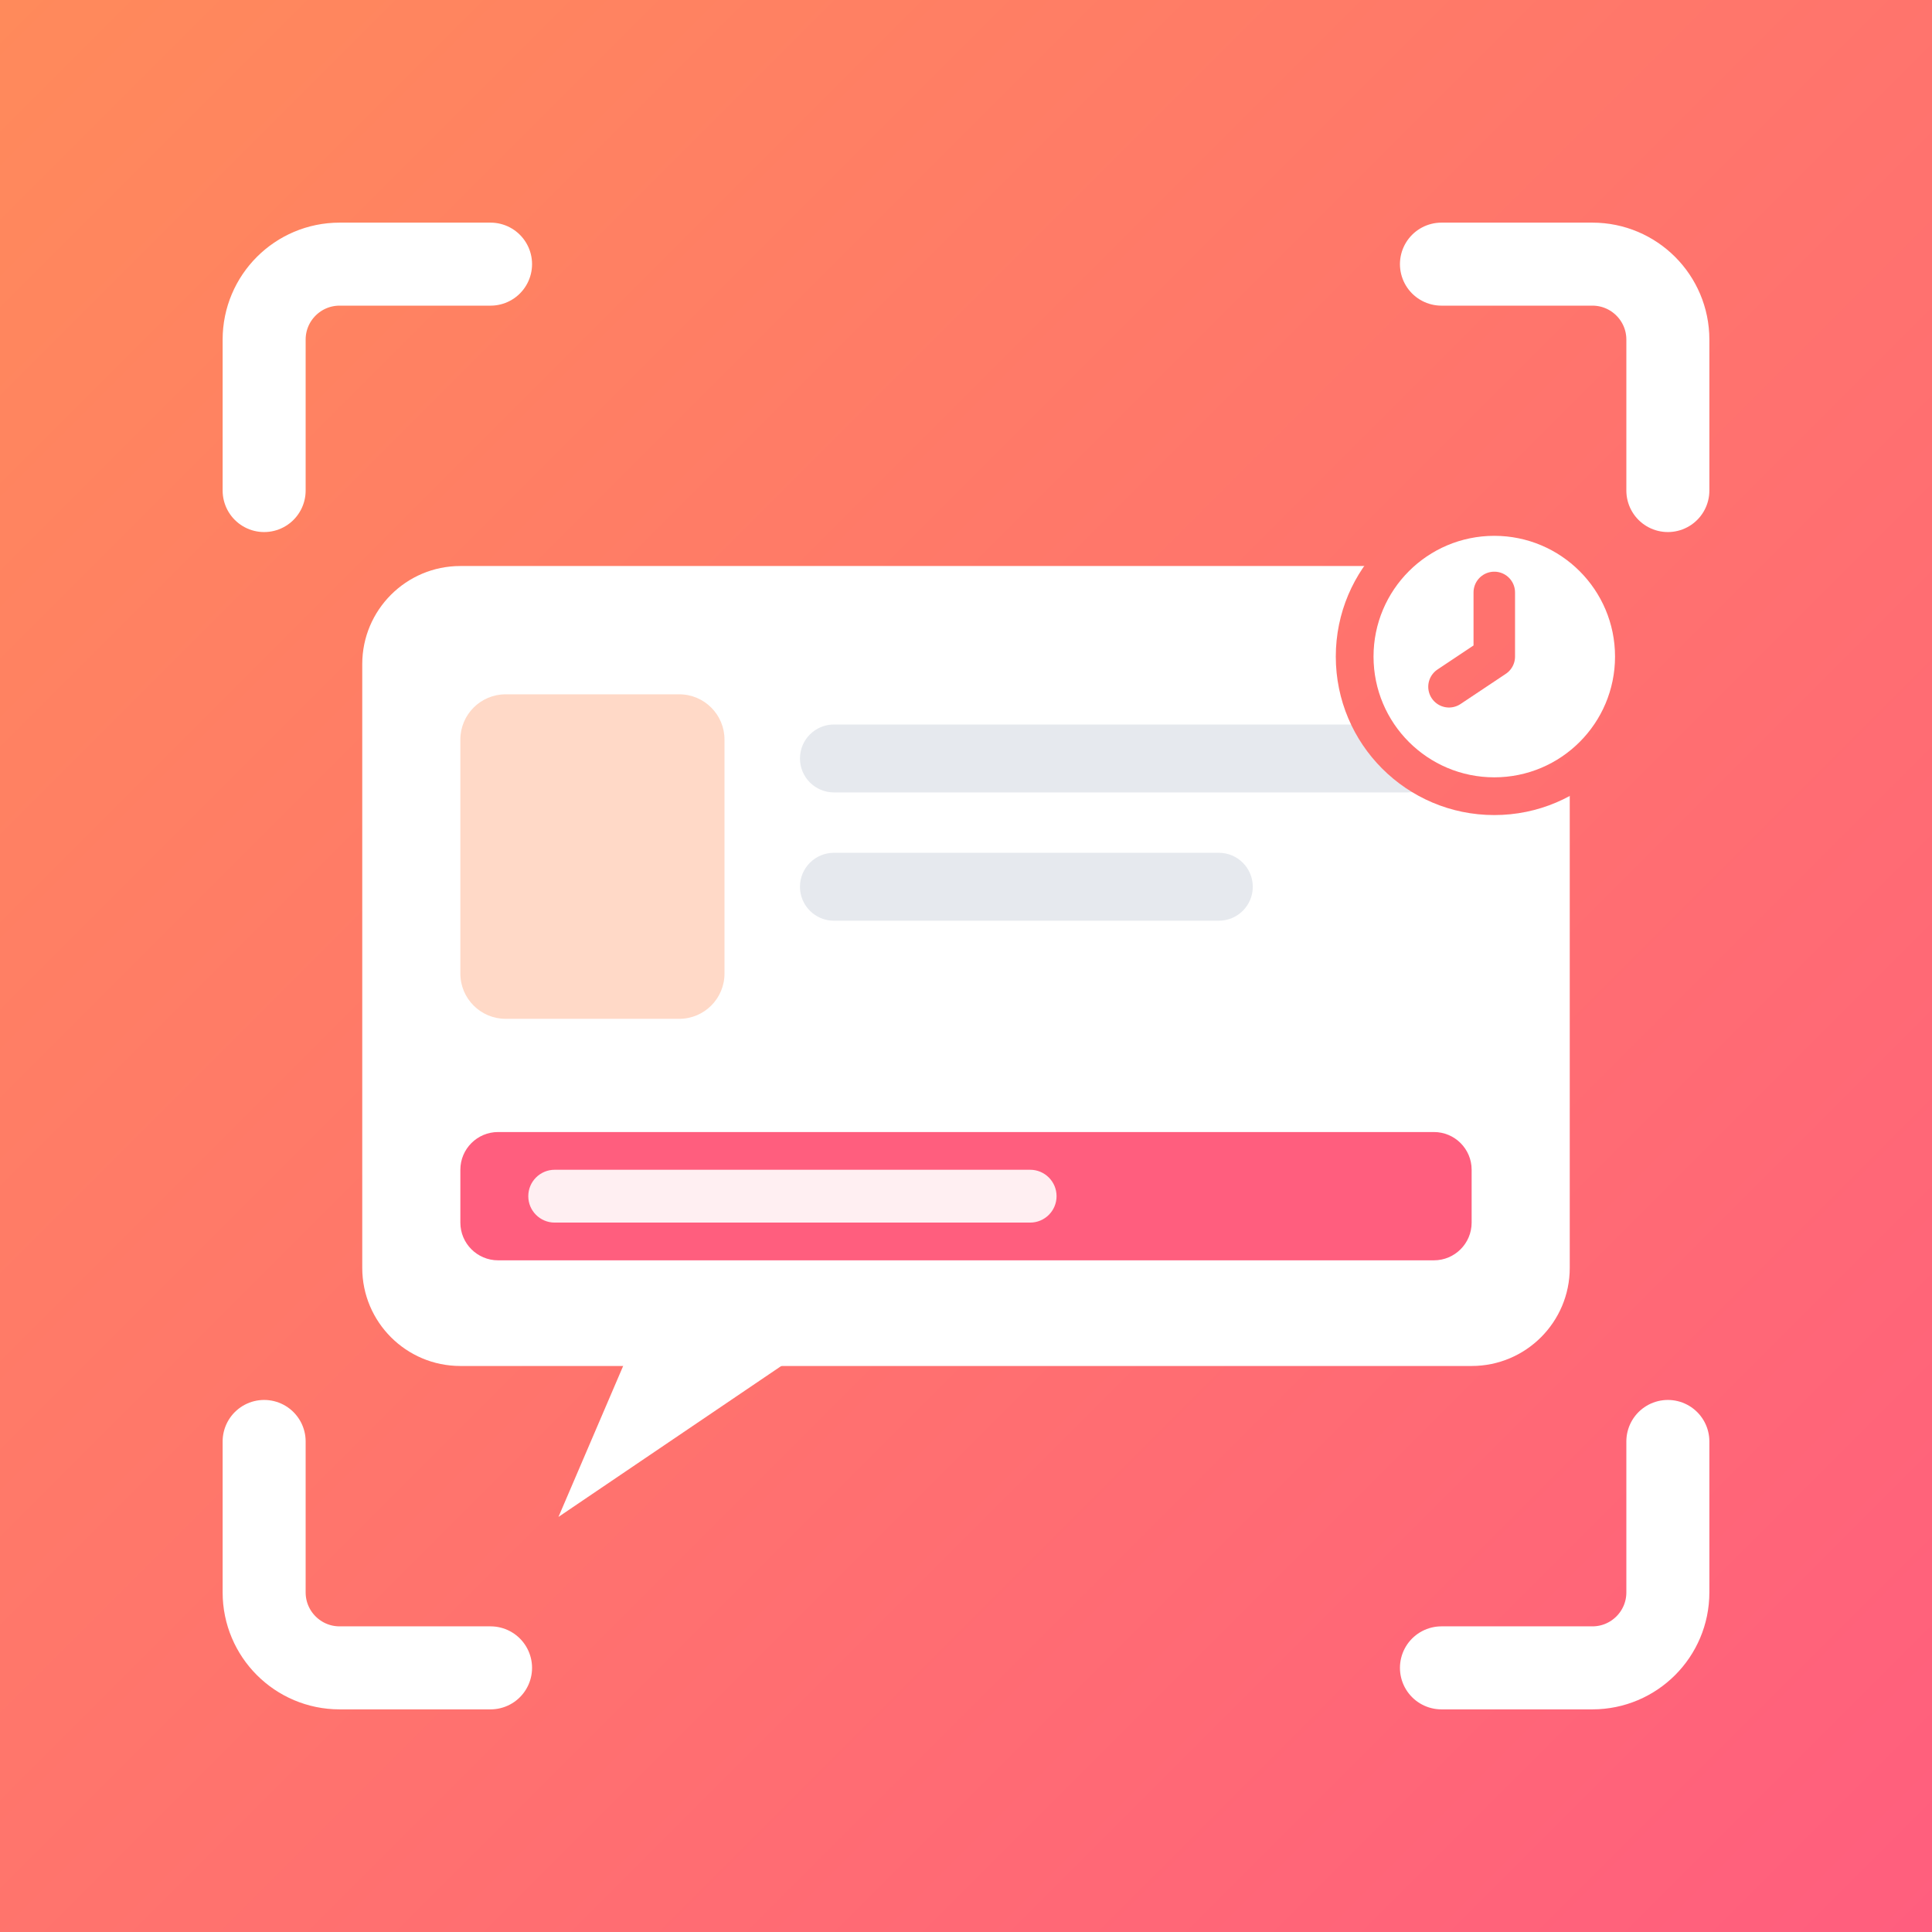
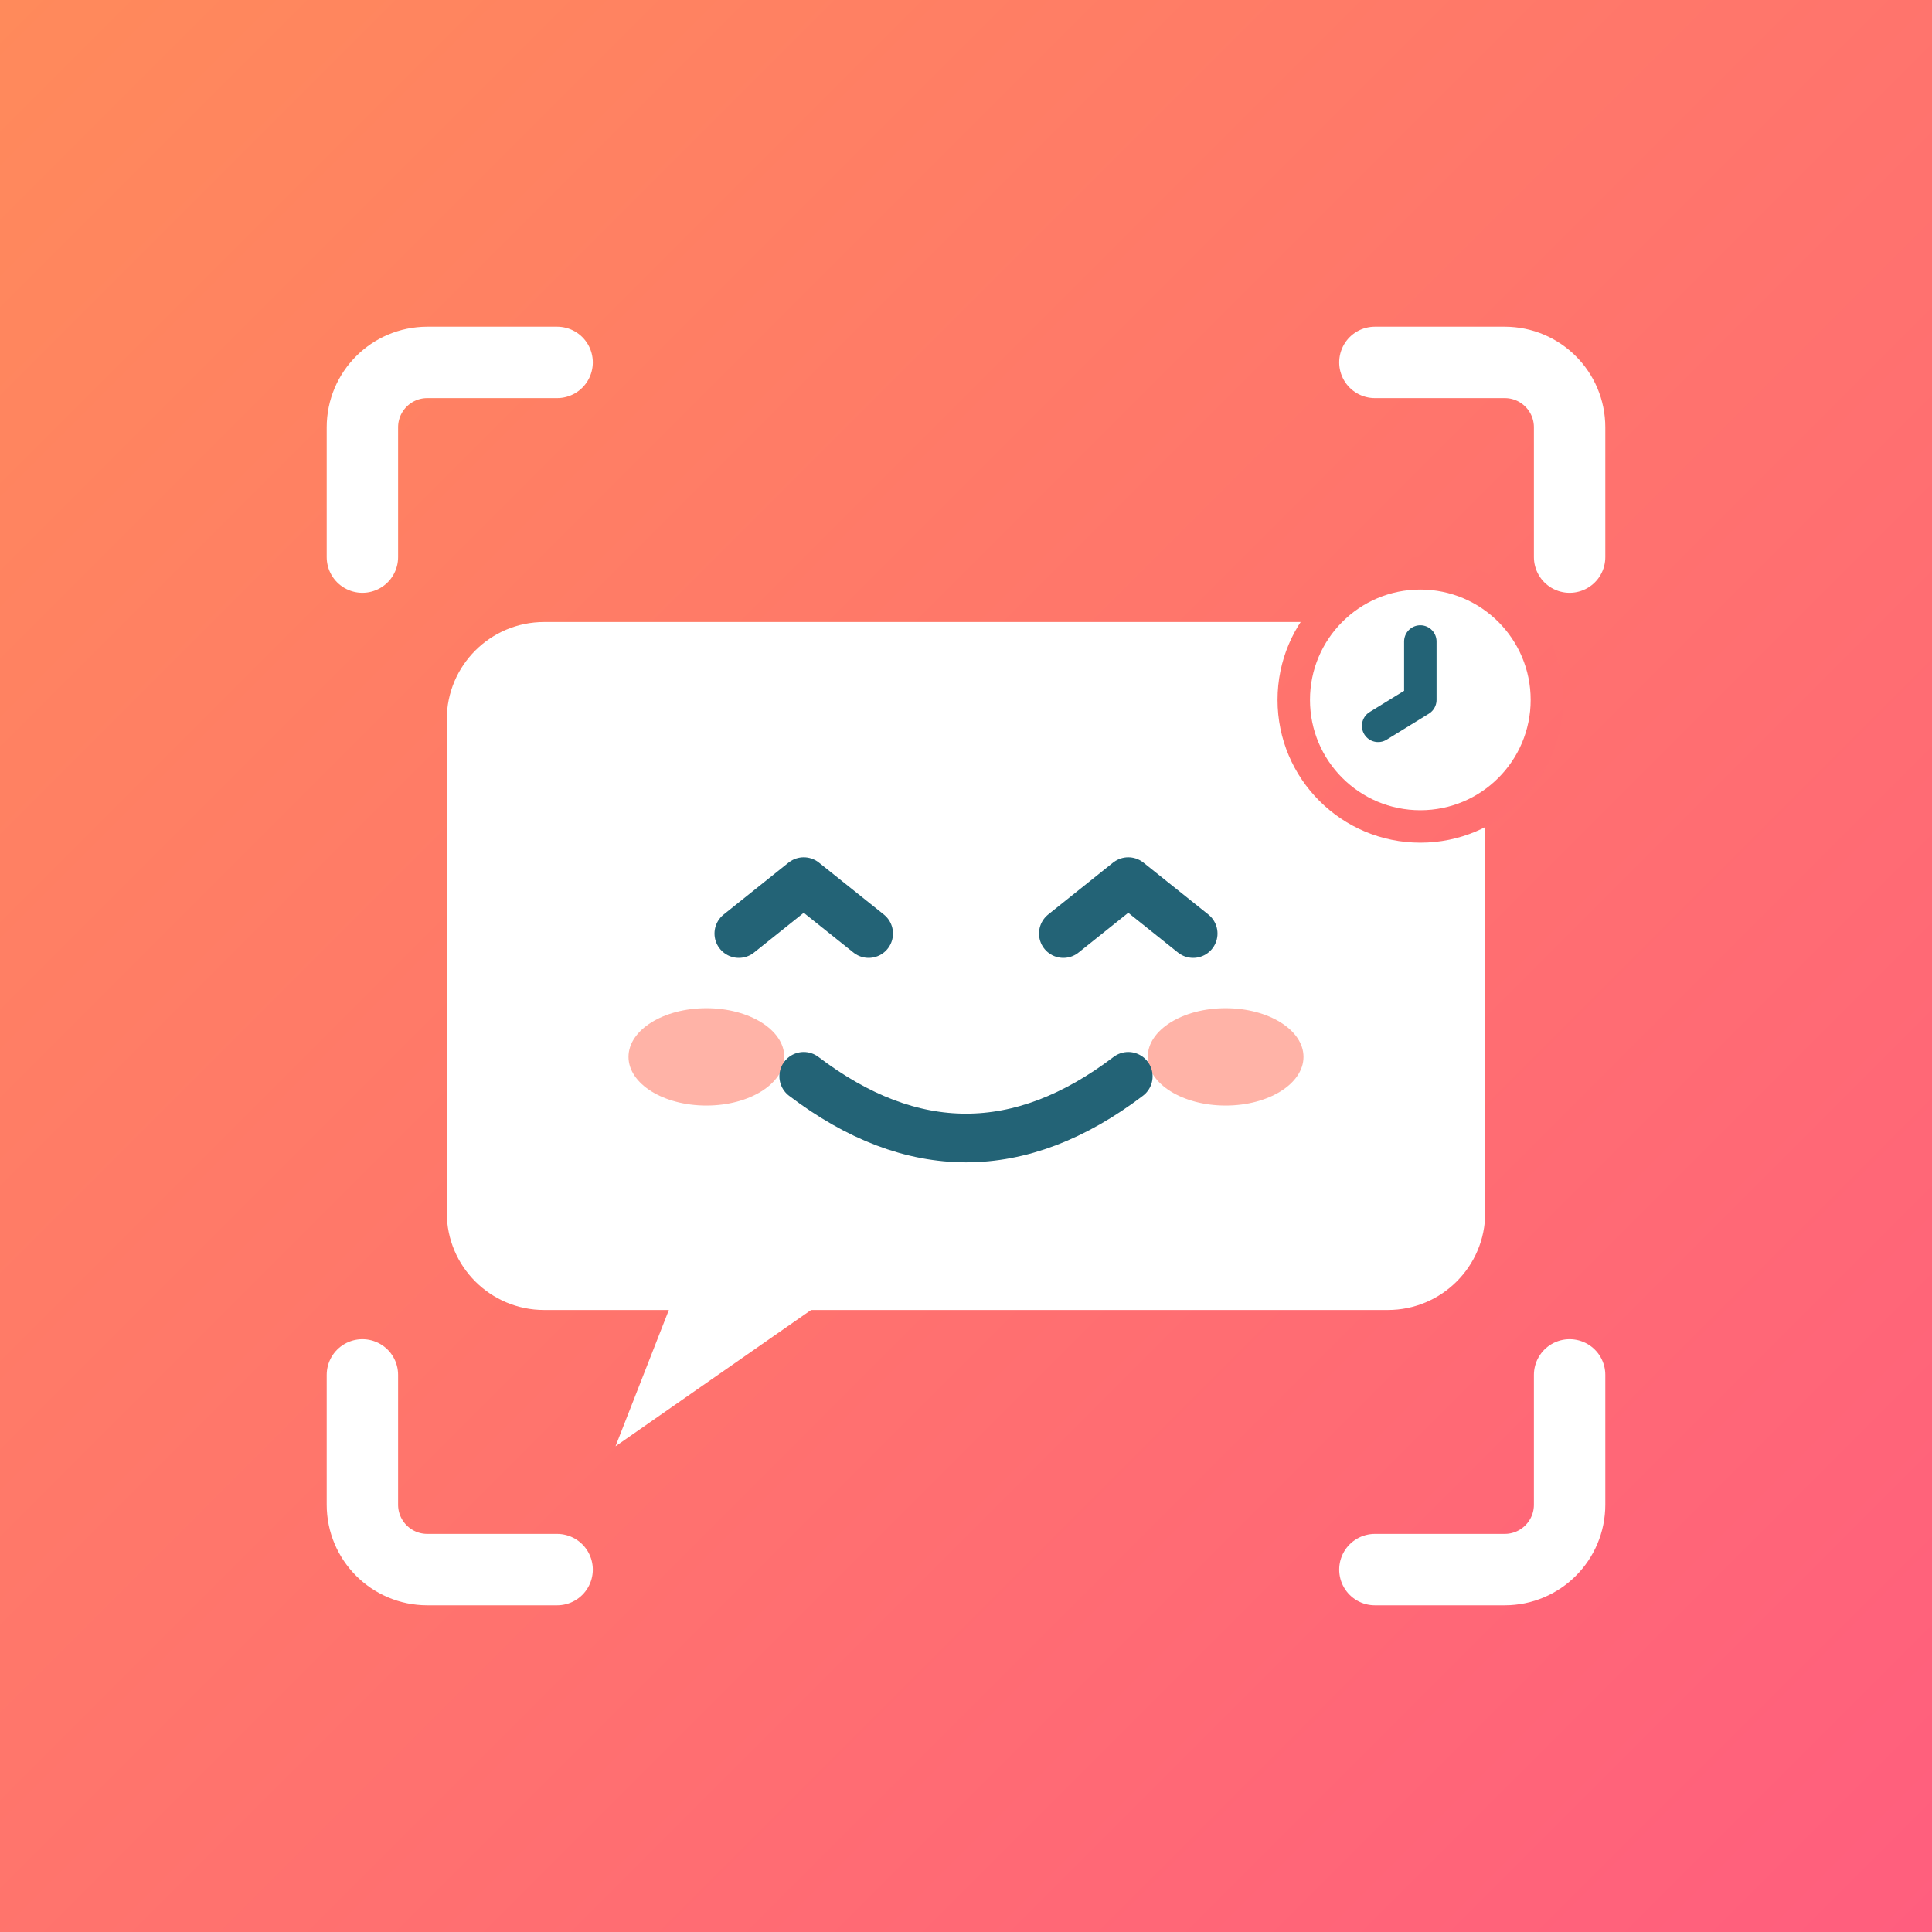
<svg xmlns="http://www.w3.org/2000/svg" id="icon" viewBox="0 0 512 512">
  <defs>
    <linearGradient id="gicon" gradientUnits="userSpaceOnUse" x1="0" y1="0" x2="512" y2="512">
      <stop offset="0" stop-color="#ff8a5b" />
      <stop offset="1" stop-color="#ff5e7e" />
    </linearGradient>
  </defs>
  <rect width="512" height="512" fill="url(#gicon)" />
-   <rect x="96" y="150" width="320" height="212" rx="26" fill="#fff" />
-   <rect x="122" y="184" width="70" height="86" rx="12" fill="#ffd9c7" />
-   <rect x="212" y="192" width="170" height="18" rx="9" fill="#e6e9ee" />
-   <rect x="212" y="226" width="120" height="18" rx="9" fill="#e6e9ee" />
-   <rect x="122" y="300" width="268" height="34" rx="10" fill="#ff5e7e" />
-   <rect x="140" y="310" width="140" height="14" rx="7" fill="#fff" opacity=".9" />
-   <path d="M166 360 l-18 42 l62 -42 z" fill="#fff" />
-   <g fill="none" stroke="#fff" stroke-width="22" stroke-linecap="round">
-     <path d="M70 130 v-40 a20 20 0 0 1 20 -20 h40" />
-     <path d="M442 130 v-40 a20 20 0 0 0 -20 -20 h-40" />
-     <path d="M70 382 v40 a20 20 0 0 0 20 20 h40" />
-     <path d="M442 382 v40 a20 20 0 0 1 -20 20 h-40" />
+   <g transform="translate(256 256) scale(.86) translate(-256 -256)">
+     <rect x="96" y="150" width="320" height="212" rx="30" fill="#fff" />
+     <path d="M166 358 l-18 46 l66 -46 z" fill="#fff" />
+     <ellipse cx="176" cy="284" rx="24" ry="15" fill="#ffb3a7" />
+     <ellipse cx="336" cy="284" rx="24" ry="15" fill="#ffb3a7" />
+     <g fill="none" stroke="#236376" stroke-width="15" stroke-linecap="round" stroke-linejoin="round">
+       <path d="M186 246 l20 -16 l20 16 M286 246 l20 -16 l20 16" />
+       <path d="M206 290 q50 38 100 0" />
+     </g>
+     <g fill="none" stroke="#fff" stroke-width="22" stroke-linecap="round">
+       <path d="M70 130 v-40 a20 20 0 0 1 20 -20 h40" />
+       <path d="M442 130 v-40 a20 20 0 0 0 -20 -20 h-40" />
+       <path d="M70 382 v40 a20 20 0 0 0 20 20 h40" />
+       <path d="M442 382 v40 a20 20 0 0 1 -20 20 h-40" />
+     </g>
+     <circle cx="396" cy="174" r="44" fill="url(#gicon)" />
+     <circle cx="396" cy="174" r="34" fill="#fff" />
+     <path d="M396 174 v-18 M396 174 l-13 8" fill="none" stroke="#236376" stroke-width="10" stroke-linecap="round" />
  </g>
-   <circle cx="396" cy="174" r="42" fill="url(#gicon)" />
-   <circle cx="396" cy="174" r="32" fill="#fff" />
-   <path d="M396 174 v-17 M396 174 l-12 8" fill="none" stroke="url(#gicon)" stroke-width="11" stroke-linecap="round" />
</svg>
